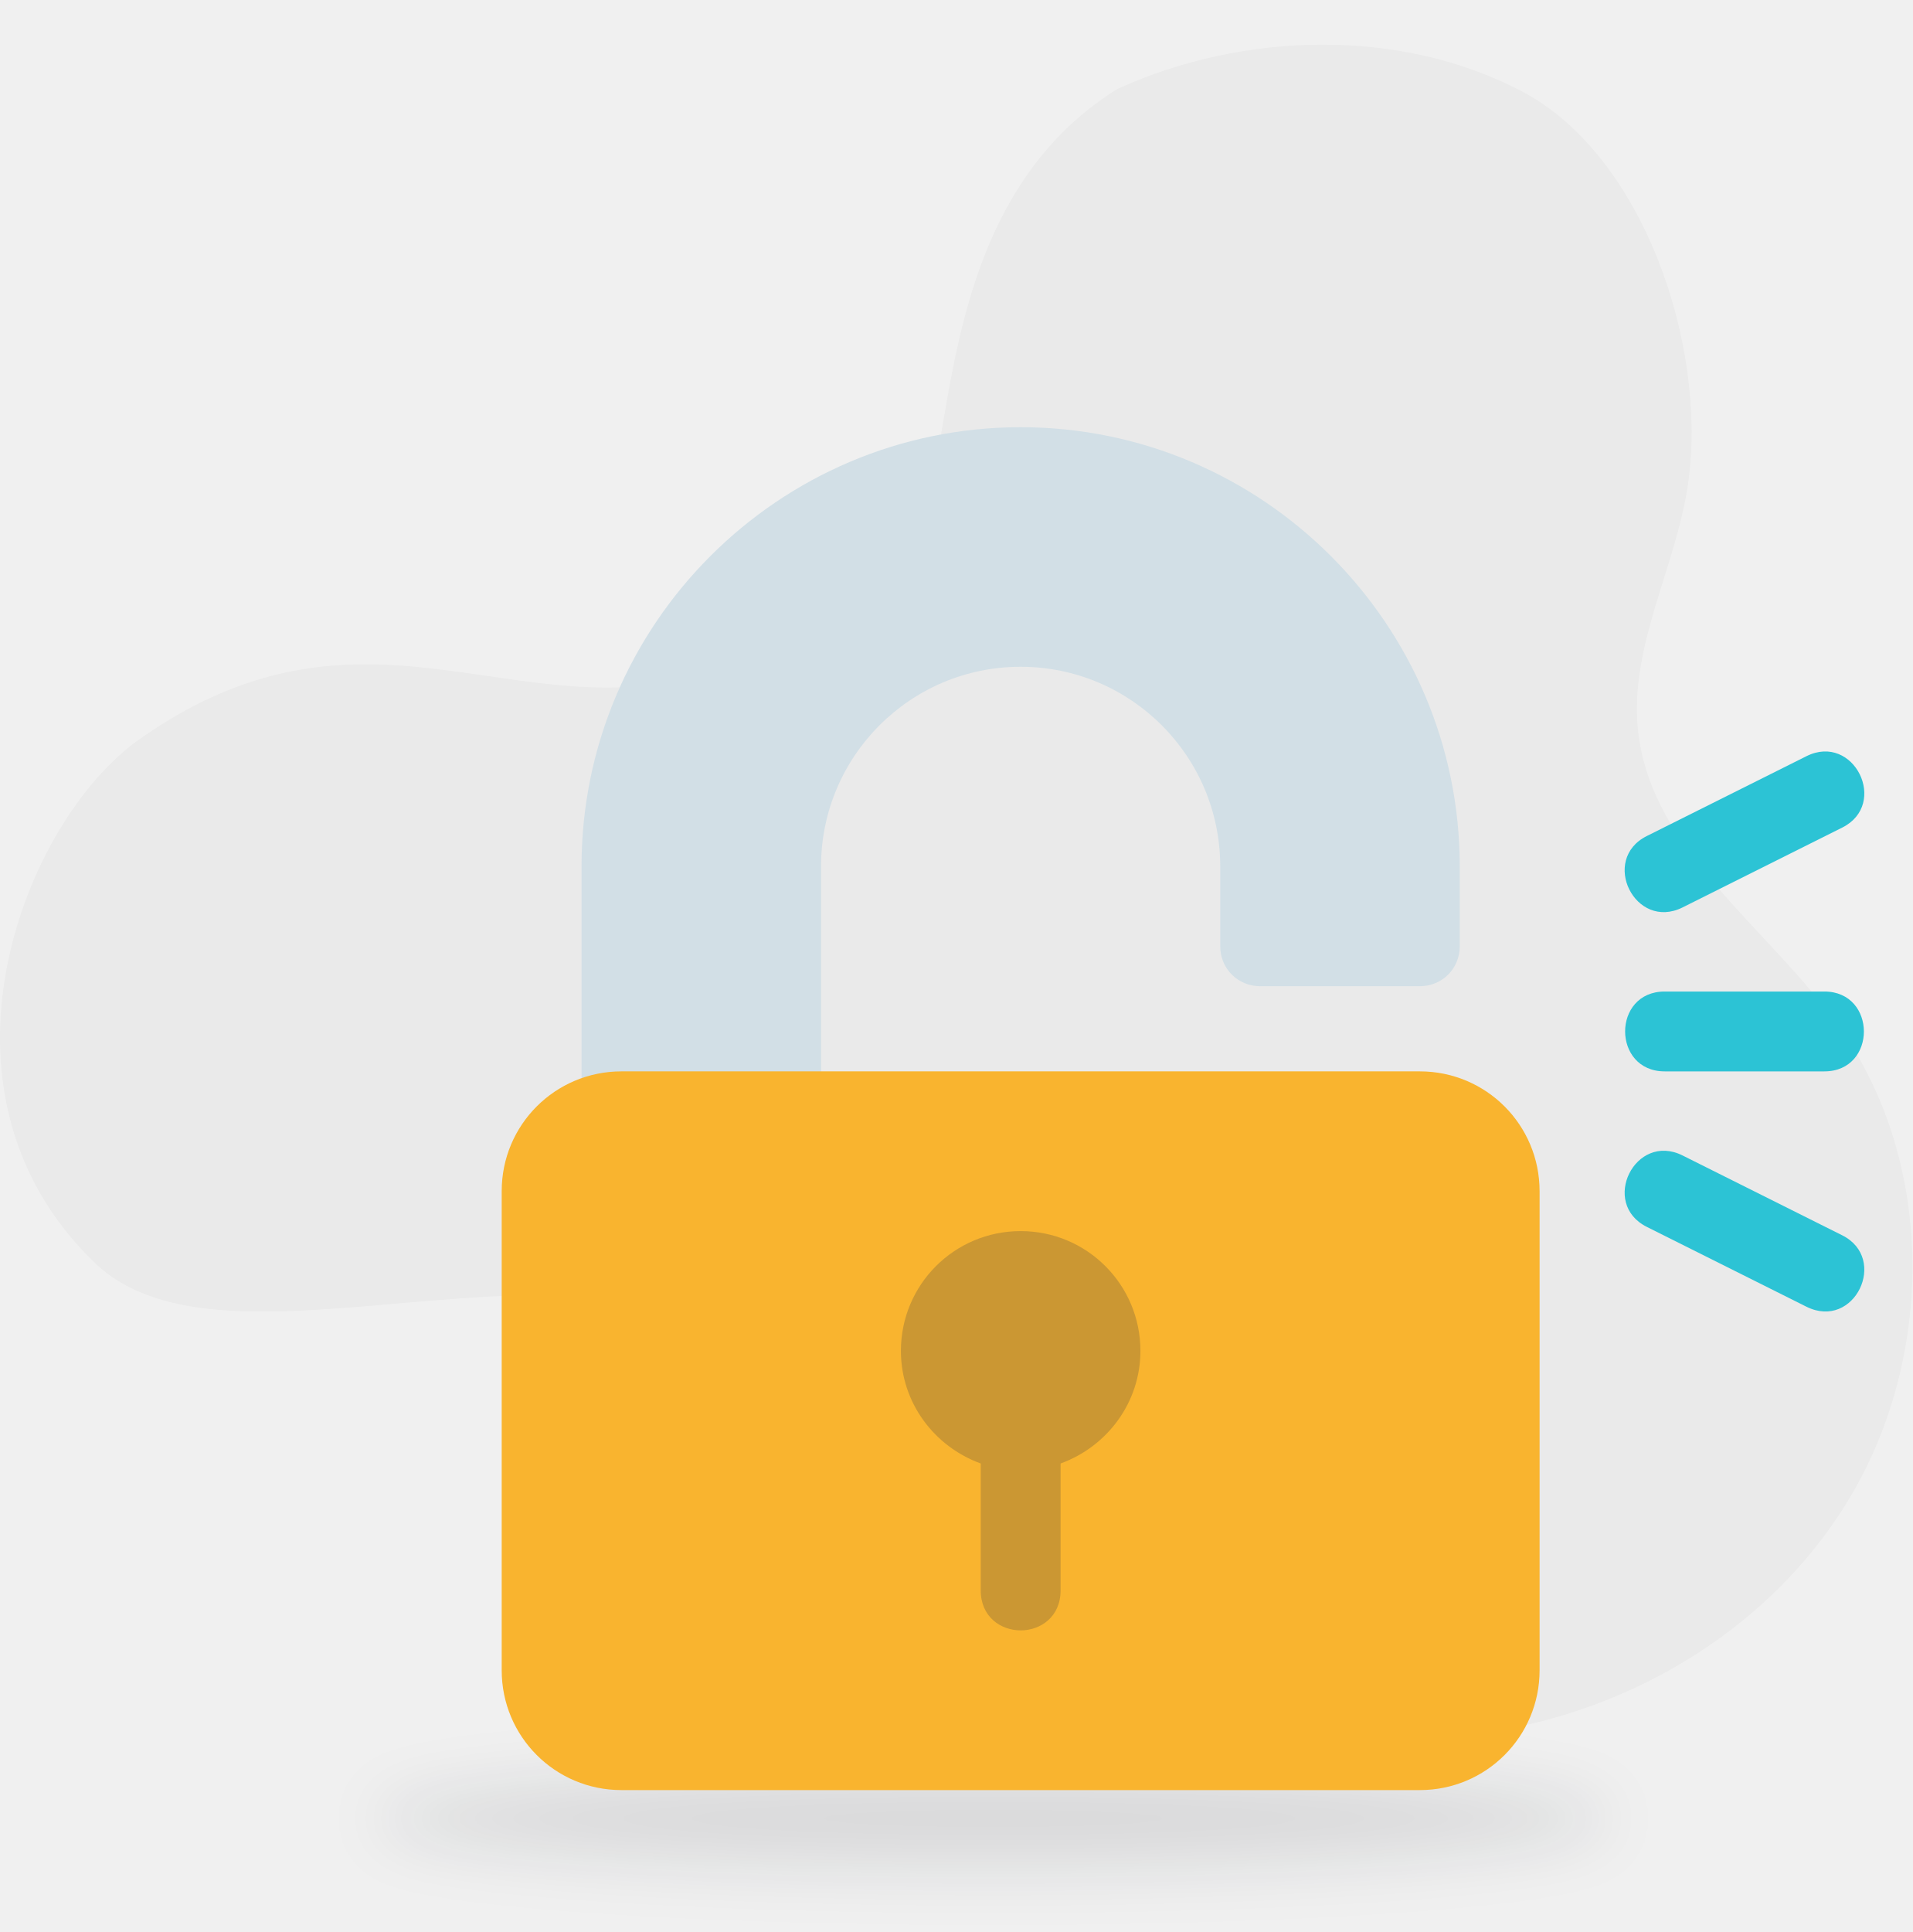
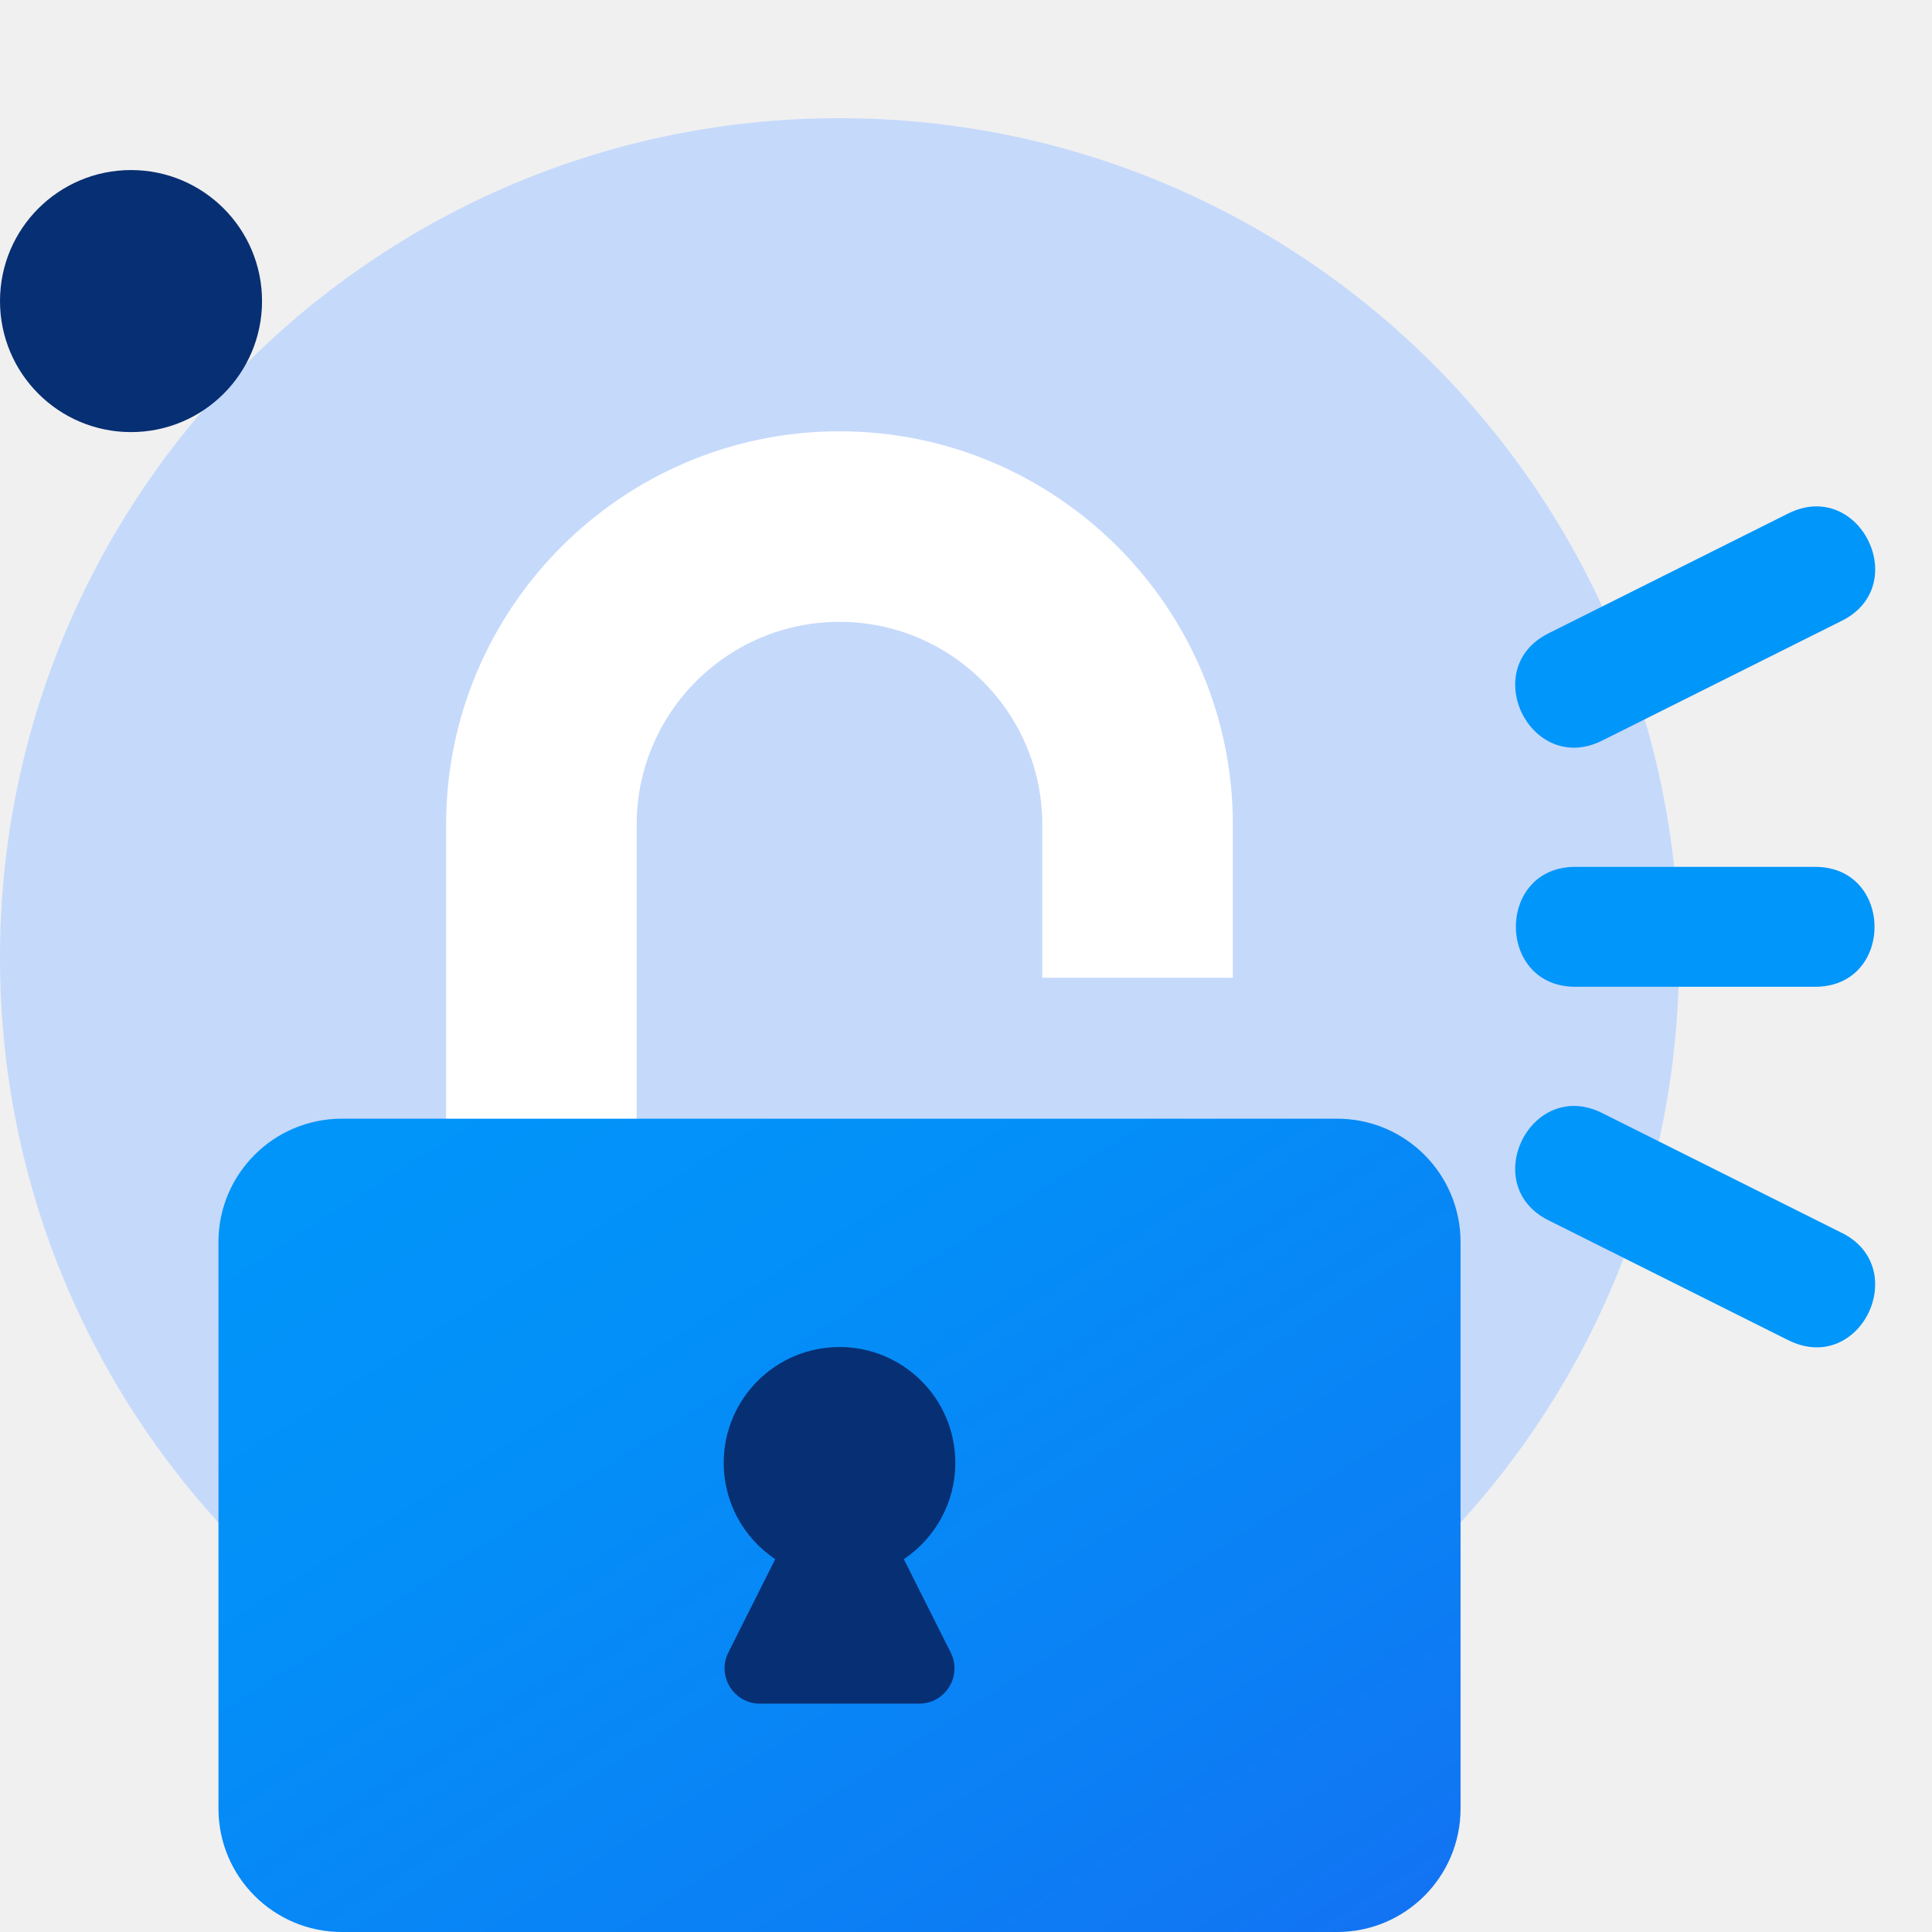
- <svg xmlns="http://www.w3.org/2000/svg" width="500" height="505" viewBox="0 0 500 505" fill="none">
-   <g opacity=".1" filter="url(#lock-1__a)">
-     <path d="M420.779 475.303c0 7.172-72.099 12.987-161.039 12.987-88.939 0-161.039-5.815-161.039-12.987 0-7.173 72.1-12.987 161.039-12.987 88.94 0 161.039 5.814 161.039 12.987Z" fill="#0A0F1A" />
+ <svg xmlns="http://www.w3.org/2000/svg" width="500" height="500" viewBox="0 0 500 500" fill="none">
+   <g clip-path="url(#clip0_10272_1674)">
+     <path d="M217.265 465.116C337.257 465.116 434.53 367.843 434.53 247.851C434.53 127.859 337.257 30.586 217.265 30.586C97.273 30.586 0 127.859 0 247.851C0 367.843 97.273 465.116 217.265 465.116Z" fill="#C5D9FB" />
+     <path d="M319.063 253.04H269.744V213.425C269.744 184.486 246.204 160.937 217.255 160.937C188.307 160.937 164.767 184.477 164.767 213.425V323.863H115.448V213.425C115.448 157.29 161.121 111.618 217.255 111.618C273.39 111.618 319.063 157.29 319.063 213.425V253.04Z" fill="white" />
+     <path d="M346.055 289.516H88.473C70.836 289.516 56.539 303.814 56.539 321.45V468.066C56.539 485.703 70.836 500 88.473 500H346.055C363.692 500 377.989 485.703 377.989 468.066V321.45C377.989 303.814 363.692 289.516 346.055 289.516Z" fill="url(#paint0_linear_10272_1674)" />
+     <path d="M233.9 403.512C241.932 398.14 247.233 388.981 247.233 378.58C247.233 362.023 233.812 348.61 217.264 348.61C200.716 348.61 187.294 362.032 187.294 378.58C187.294 388.972 192.587 398.131 200.628 403.512L188.5 427.661C185.453 433.737 189.866 440.897 196.664 440.897H237.872C244.671 440.897 249.092 433.737 246.036 427.661L233.909 403.512H233.9Z" fill="#072F73" />
+     <path d="M33.906 111.825C52.632 111.825 67.813 96.644 67.813 77.919C67.813 59.193 52.632 44.012 33.906 44.012C15.18 44.012 0 59.193 0 77.919C0 96.644 15.18 111.825 33.906 111.825Z" fill="#072F73" />
+     <path d="M400.743 163.913L462.81 132.88C481.224 123.709 494.939 151.515 476.69 160.641L414.623 191.674C396.191 200.829 382.485 173.043 400.743 163.913Z" fill="#0096FA" />
+     <path d="M462.812 346.843L400.744 315.808C382.481 306.677 396.189 278.885 414.624 288.047L476.692 319.081C494.822 328.147 481.434 356.091 462.812 346.843Z" fill="#0096FA" />
+     <path d="M469.755 255.379H407.687C387.232 255.379 387.148 224.345 407.687 224.345H469.755C490.209 224.344 490.293 255.379 469.755 255.379Z" fill="#0096FA" />
  </g>
-   <path d="M292.319 23.169c32.745-14.874 73.766-16.037 105.607.72 31.842 16.756 48.557 66.611 43.433 102.479-3.124 21.77-15.318 42.376-13.126 64.257 3.233 32.046 34.718 52.126 53.078 78.438 24.662 35.369 24.415 85.612 2.219 122.587-22.195 36.976-64.148 60.048-106.868 62.319-42.72 2.271-85.439-15.151-117.226-44.122-19.181-17.421-33.403-40.327-54.393-55.394-53.598-38.499-145.587 9.14-180.333-24.429-46.584-44.952-18.36-115.496 11.59-136.685 61.82-43.733 102.566 2.41 156.877-20.329 20.031-8.309 39.76-21.299 48.474-41.38 8.221-19.166 4.439-79.933 50.694-108.517" fill="#B9CBD3" style="mix-blend-mode:luminosity" opacity=".16" />
-   <path d="M266.846 111.667c-63.247 0-114.804 51.556-114.804 114.804v64.011c0 5.846 4.592 10.437 10.437 10.437h41.746c5.846 0 10.437-4.592 10.437-10.437v-64.011c0-28.806 23.378-52.184 52.183-52.184 28.806 0 52.184 23.378 52.184 52.184v20.873c0 5.845 4.591 10.436 10.436 10.436h41.747c5.846 0 10.437-4.591 10.437-10.436v-20.873c.001-63.248-51.556-114.804-114.803-114.804Z" fill="#D2DFE6" />
-   <path d="M371.213 280.044H162.479c-17.326 0-31.31 13.986-31.31 31.311v125.24c0 17.326 13.984 31.311 31.31 31.311h208.734c17.326 0 31.311-13.985 31.311-31.311v-125.24c-.001-17.325-13.985-31.311-31.311-31.311Z" fill="#F9B42F" />
-   <path d="m430.556 218.526 41.747-20.873c12.385-6.169 21.61 12.534 9.336 18.672l-41.747 20.873c-12.398 6.157-21.616-12.532-9.336-18.672Zm41.748 123.038-41.747-20.874c-12.284-6.142-3.063-24.835 9.336-18.672l41.747 20.873c12.194 6.098 3.189 24.894-9.336 18.673Zm4.669-61.518h-41.747c-13.758 0-13.814-20.873 0-20.873h41.747c13.758-.001 13.814 20.873 0 20.873Z" fill="#2CC3D5" />
-   <path d="M298.161 353.104c0 13.569-8.766 25.048-20.873 29.431v33.19c0 6.889-5.219 10.436-10.436 10.436-5.218 0-10.437-3.548-10.437-10.436v-33.19c-12.107-4.383-20.873-15.862-20.873-29.431 0-17.326 13.984-31.31 31.31-31.31s31.309 13.985 31.309 31.31Z" fill="#CB9733" />
  <defs>
-     <filter id="lock-1__a" x="82.701" y="446.316" width="354.078" height="57.974" filterUnits="userSpaceOnUse" color-interpolation-filters="sRGB">
-       <feFlood flood-opacity="0" result="BackgroundImageFix" />
-       <feBlend in="SourceGraphic" in2="BackgroundImageFix" result="shape" />
-       <feGaussianBlur stdDeviation="8" result="effect1_foregroundBlur_10272_1674" />
-     </filter>
+     <linearGradient id="paint0_linear_10272_1674" x1="115.88" y1="235.645" x2="346.099" y2="596.955" gradientUnits="userSpaceOnUse">
+       <stop stop-color="#0096FA" />
+       <stop offset="0.28" stop-color="#0390F8" />
+       <stop offset="0.63" stop-color="#0B80F5" />
+       <stop offset="1" stop-color="#1968F0" />
+     </linearGradient>
+     <clipPath id="clip0_10272_1674">
+       <rect width="500" height="469.414" fill="white" transform="translate(0 30.5862)" />
+     </clipPath>
  </defs>
</svg>
